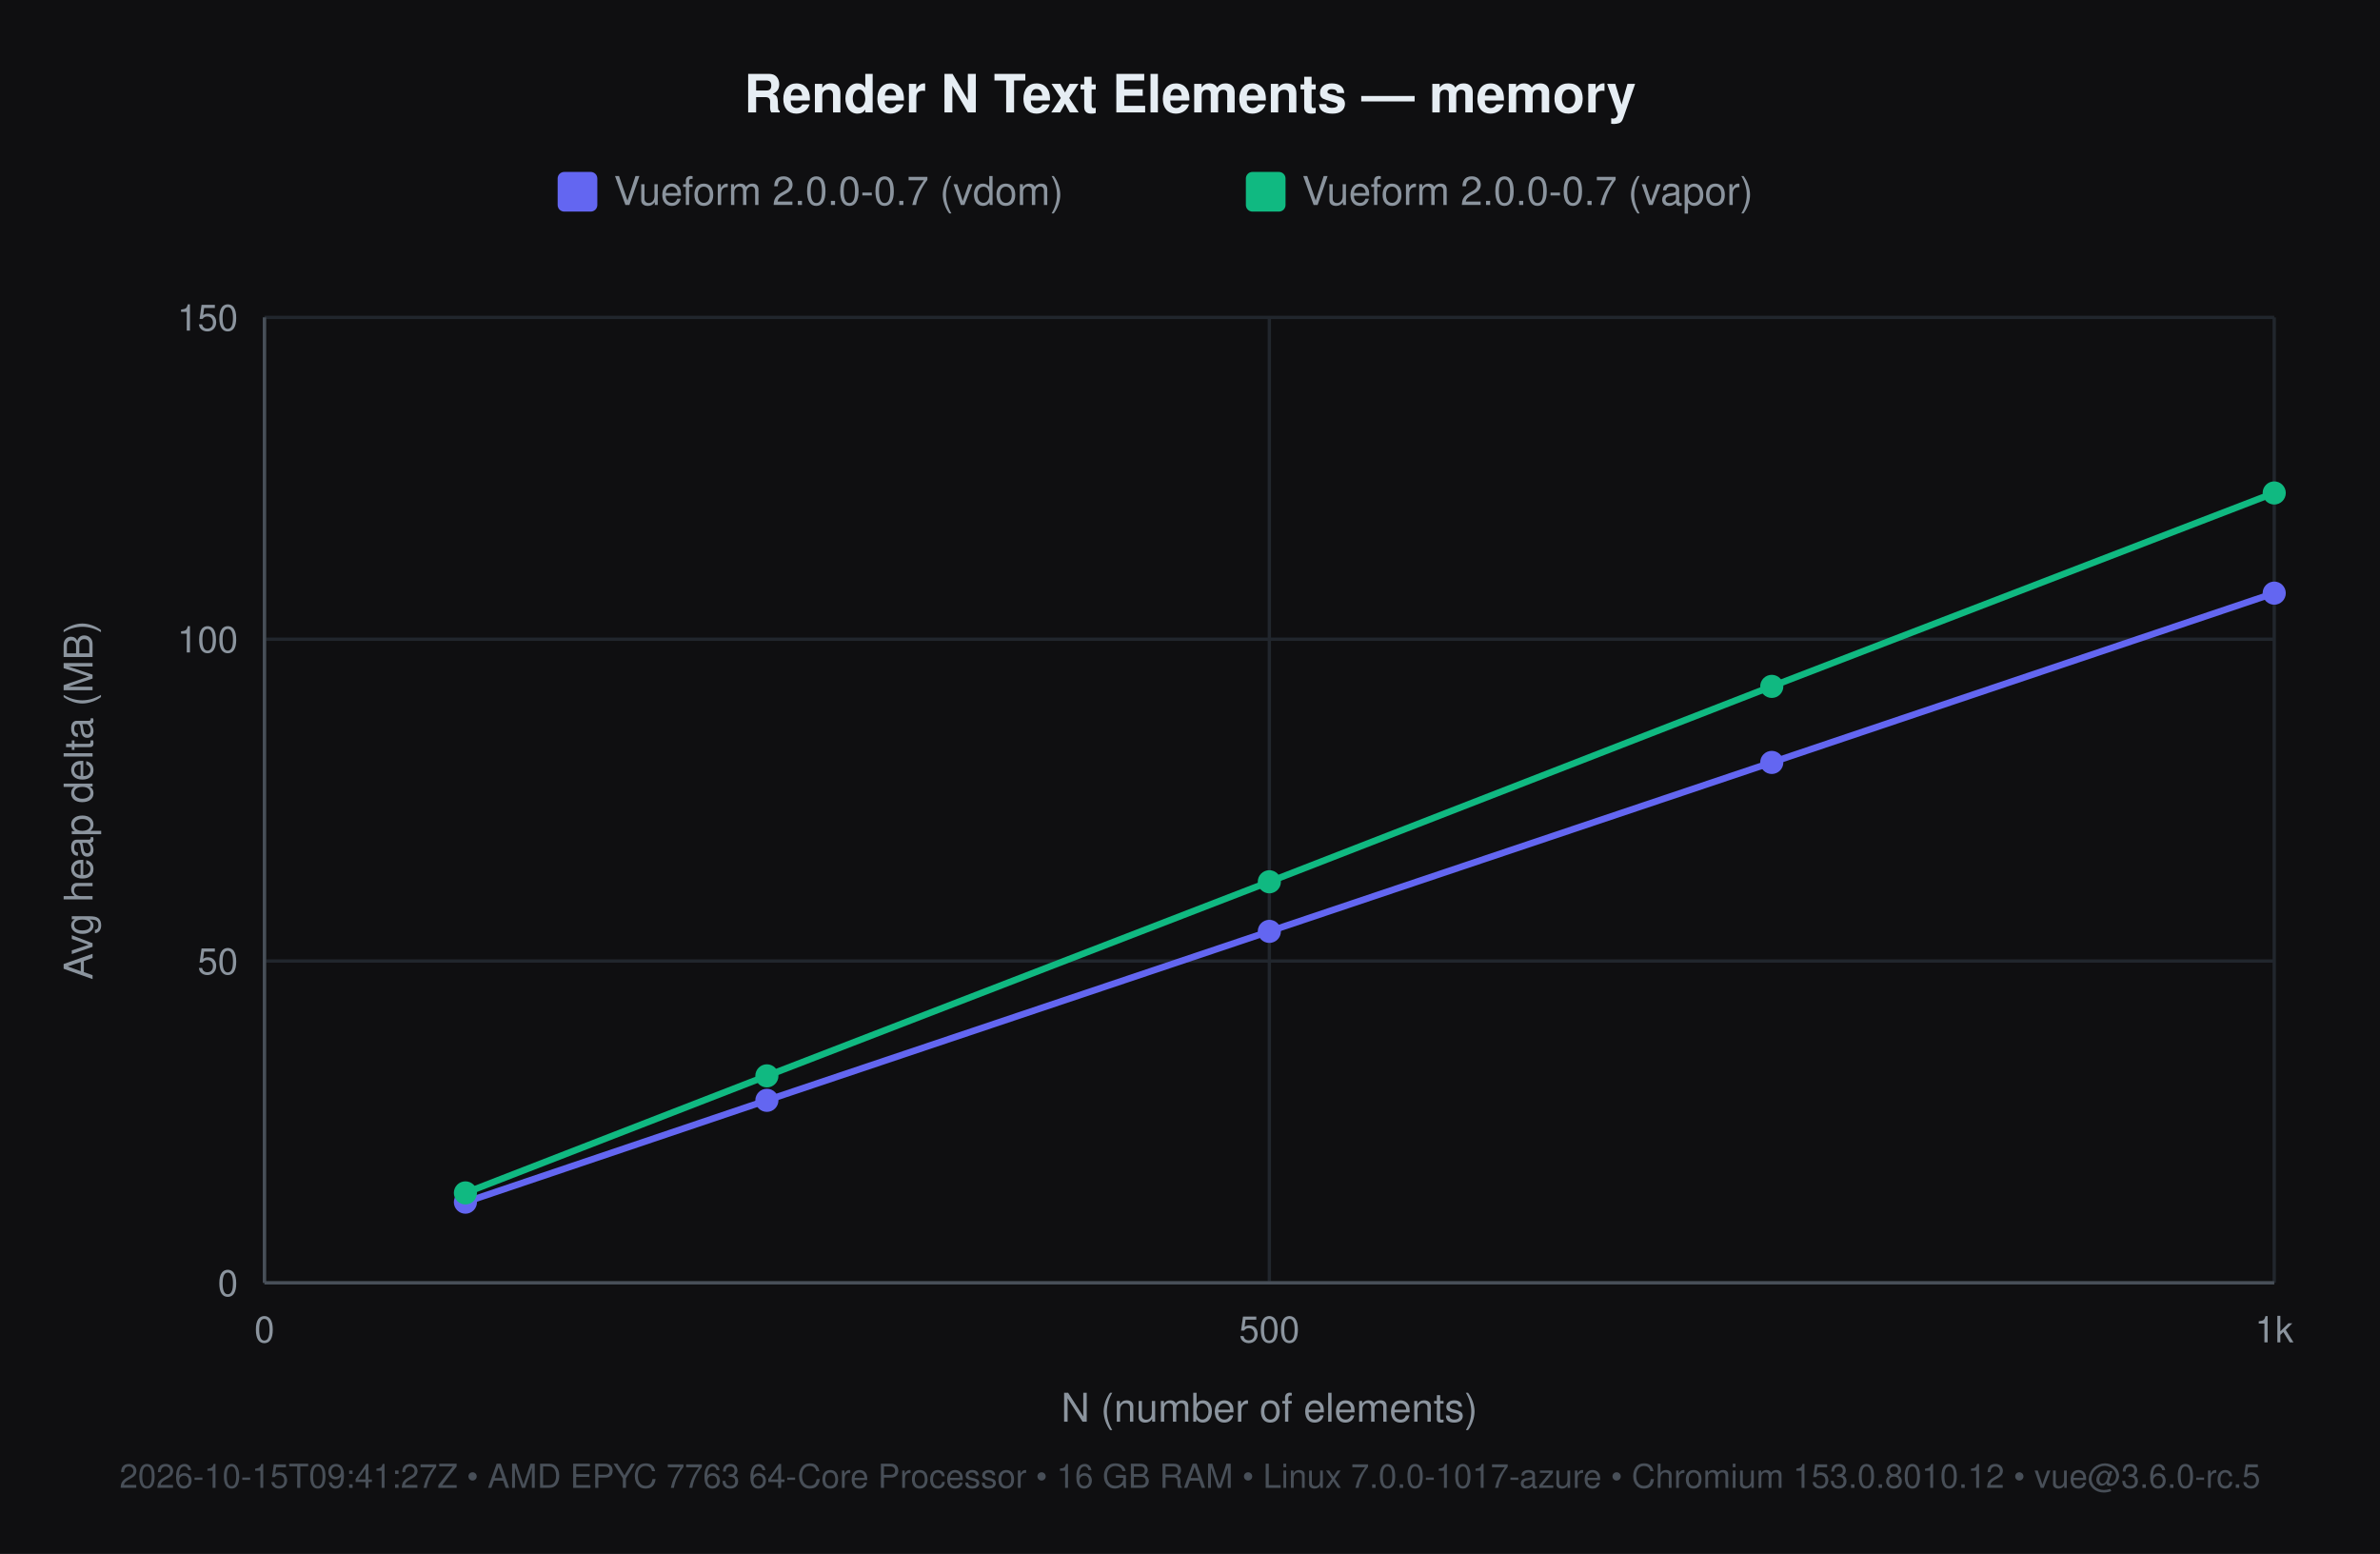
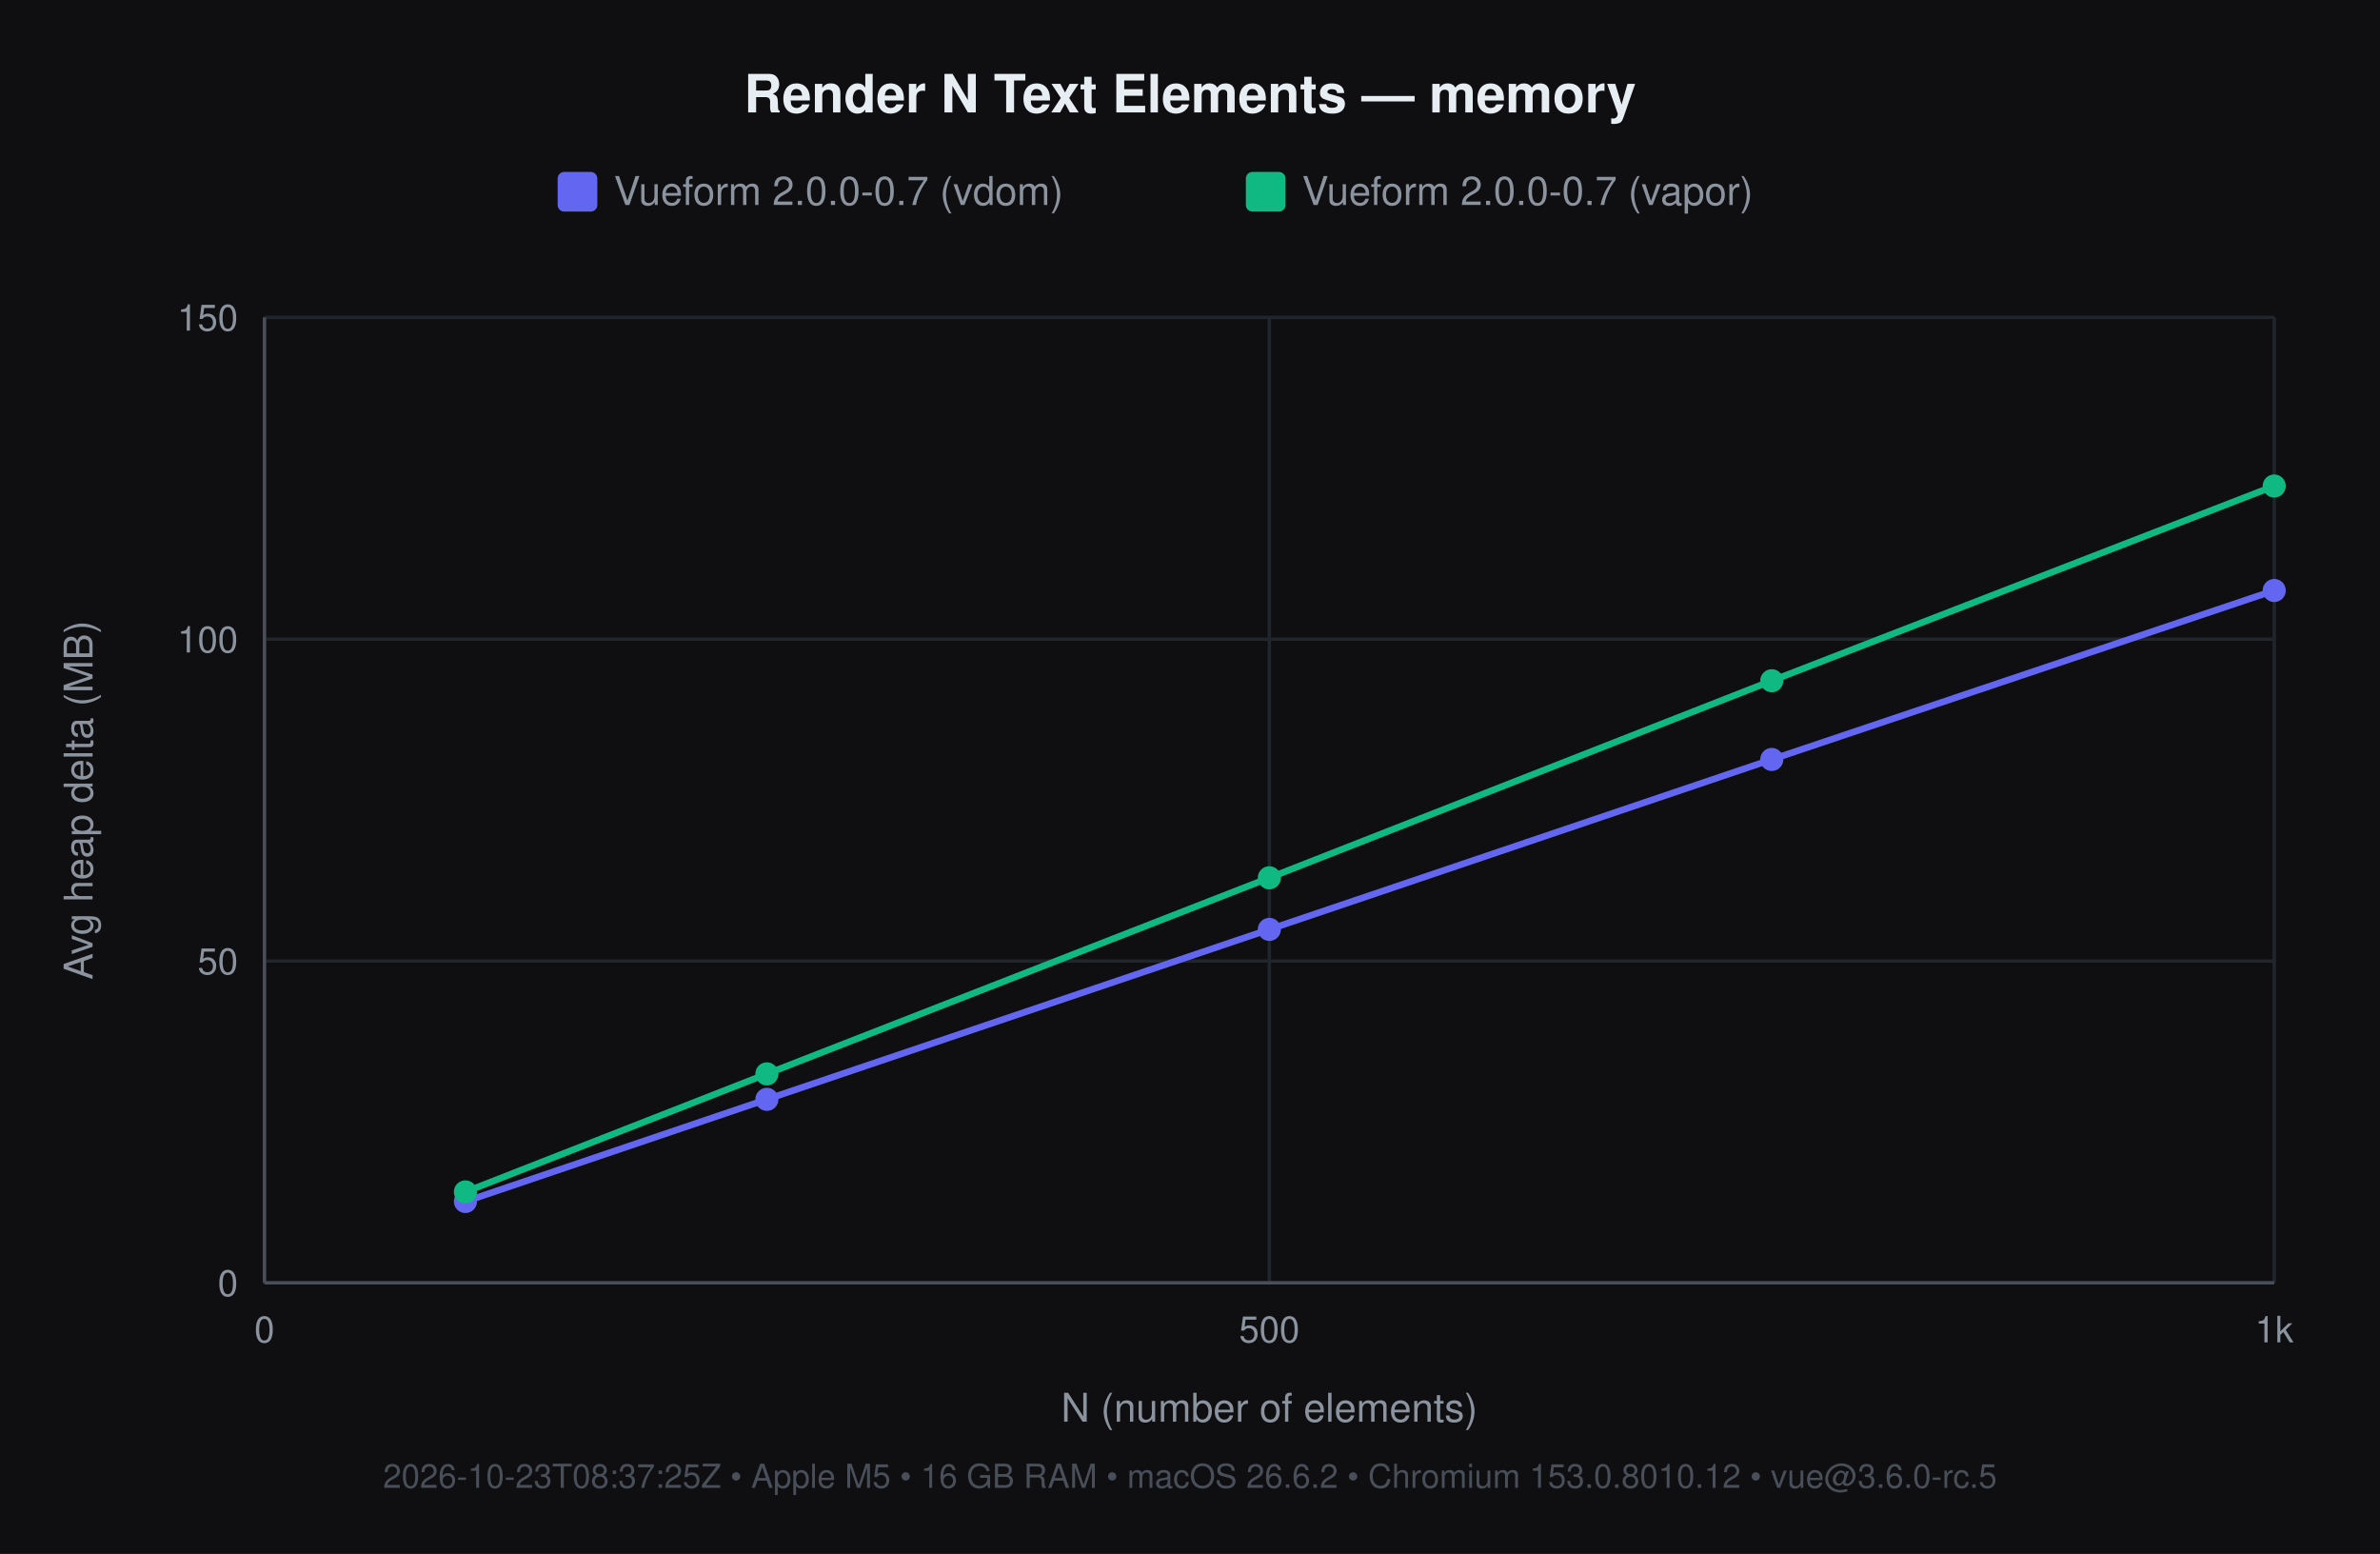
<svg xmlns="http://www.w3.org/2000/svg" width="720" height="470" viewBox="0 0 720 470" font-family="-apple-system, 'Segoe UI', Helvetica, Arial, sans-serif">
  <rect width="720" height="470" fill="#0f0f11" />
  <text x="360" y="34" font-size="16" font-weight="600" fill="#e6edf3" text-anchor="middle">Render N Text Elements — memory</text>
  <rect x="168.7" y="52" width="12" height="12" rx="2" fill="#6366f1" />
  <text x="185.7" y="62" font-size="12" fill="#8b949e">Vueform 2.0.0-0.7 (vdom)</text>
  <rect x="376.9" y="52" width="12" height="12" rx="2" fill="#10b981" />
  <text x="393.9" y="62" font-size="12" fill="#8b949e">Vueform 2.0.0-0.7 (vapor)</text>
  <line x1="80" y1="388" x2="688" y2="388" stroke="#21262d" stroke-width="1" />
  <text x="72" y="392" font-size="11" fill="#8b949e" text-anchor="end">0</text>
  <line x1="80" y1="290.667" x2="688" y2="290.667" stroke="#21262d" stroke-width="1" />
  <text x="72" y="294.667" font-size="11" fill="#8b949e" text-anchor="end">50</text>
  <line x1="80" y1="193.333" x2="688" y2="193.333" stroke="#21262d" stroke-width="1" />
  <text x="72" y="197.333" font-size="11" fill="#8b949e" text-anchor="end">100</text>
  <line x1="80" y1="96" x2="688" y2="96" stroke="#21262d" stroke-width="1" />
  <text x="72" y="100" font-size="11" fill="#8b949e" text-anchor="end">150</text>
  <line x1="80" y1="96" x2="80" y2="388" stroke="#21262d" stroke-width="1" />
  <text x="80" y="406" font-size="11" fill="#8b949e" text-anchor="middle">0</text>
  <line x1="384" y1="96" x2="384" y2="388" stroke="#21262d" stroke-width="1" />
  <text x="384" y="406" font-size="11" fill="#8b949e" text-anchor="middle">500</text>
  <line x1="688" y1="96" x2="688" y2="388" stroke="#21262d" stroke-width="1" />
  <text x="688" y="406" font-size="11" fill="#8b949e" text-anchor="middle">1k</text>
  <line x1="80" y1="388" x2="688" y2="388" stroke="#484f58" stroke-width="1" />
  <line x1="80" y1="96" x2="80" y2="388" stroke="#484f58" stroke-width="1" />
  <text x="384" y="430" font-size="12" fill="#8b949e" text-anchor="middle">N (number of elements)</text>
  <text x="28" y="242" font-size="12" fill="#8b949e" text-anchor="middle" transform="rotate(-90 28 242)">Avg heap delta (MB)</text>
-   <text x="360" y="450" font-size="10" fill="#484f58" text-anchor="middle">2026-10-15T09:41:27Z • AMD EPYC 7763 64-Core Processor • 16 GB RAM • Linux 7.0.0-1017-azure • Chromium 153.0.8010.12 • vue@3.6.0-rc.5</text>
-   <polyline points="140.8,363.6 232.0,332.8 384.0,281.7 536.0,230.6 688.0,179.4" fill="none" stroke="#6366f1" stroke-width="2" />
-   <circle cx="140.8" cy="363.6" r="3.5" fill="#6366f1" />
-   <circle cx="232.0" cy="332.8" r="3.5" fill="#6366f1" />
-   <circle cx="384.0" cy="281.7" r="3.5" fill="#6366f1" />
-   <circle cx="536.0" cy="230.6" r="3.5" fill="#6366f1" />
-   <circle cx="688.0" cy="179.4" r="3.5" fill="#6366f1" />
-   <polyline points="140.8,360.8 232.0,325.4 384.0,266.7 536.0,207.6 688.0,149.1" fill="none" stroke="#10b981" stroke-width="2" />
-   <circle cx="140.8" cy="360.8" r="3.5" fill="#10b981" />
-   <circle cx="232.0" cy="325.4" r="3.5" fill="#10b981" />
-   <circle cx="384.0" cy="266.7" r="3.5" fill="#10b981" />
-   <circle cx="536.0" cy="207.6" r="3.5" fill="#10b981" />
-   <circle cx="688.0" cy="149.1" r="3.5" fill="#10b981" />
+   <text x="360" y="450" font-size="10" fill="#484f58" text-anchor="middle">2026-10-23T08:37:25Z • Apple M5 • 16 GB RAM • macOS 26.6.2 • Chromium 153.0.8010.12 • vue@3.6.0-rc.5</text>
+   <polyline points="140.8,363.4 232.0,332.5 384.0,281.1 536.0,229.7 688.0,178.6" fill="none" stroke="#6366f1" stroke-width="2" />
+   <circle cx="140.8" cy="363.4" r="3.5" fill="#6366f1" />
+   <circle cx="232.0" cy="332.5" r="3.5" fill="#6366f1" />
+   <circle cx="384.0" cy="281.1" r="3.5" fill="#6366f1" />
+   <circle cx="536.0" cy="229.7" r="3.5" fill="#6366f1" />
+   <circle cx="688.0" cy="178.6" r="3.5" fill="#6366f1" />
+   <polyline points="140.8,360.5 232.0,324.8 384.0,265.5 536.0,205.9 688.0,147.0" fill="none" stroke="#10b981" stroke-width="2" />
+   <circle cx="140.8" cy="360.5" r="3.5" fill="#10b981" />
+   <circle cx="232.0" cy="324.8" r="3.5" fill="#10b981" />
+   <circle cx="384.0" cy="265.5" r="3.5" fill="#10b981" />
+   <circle cx="536.0" cy="205.9" r="3.5" fill="#10b981" />
+   <circle cx="688.0" cy="147.0" r="3.5" fill="#10b981" />
</svg>
